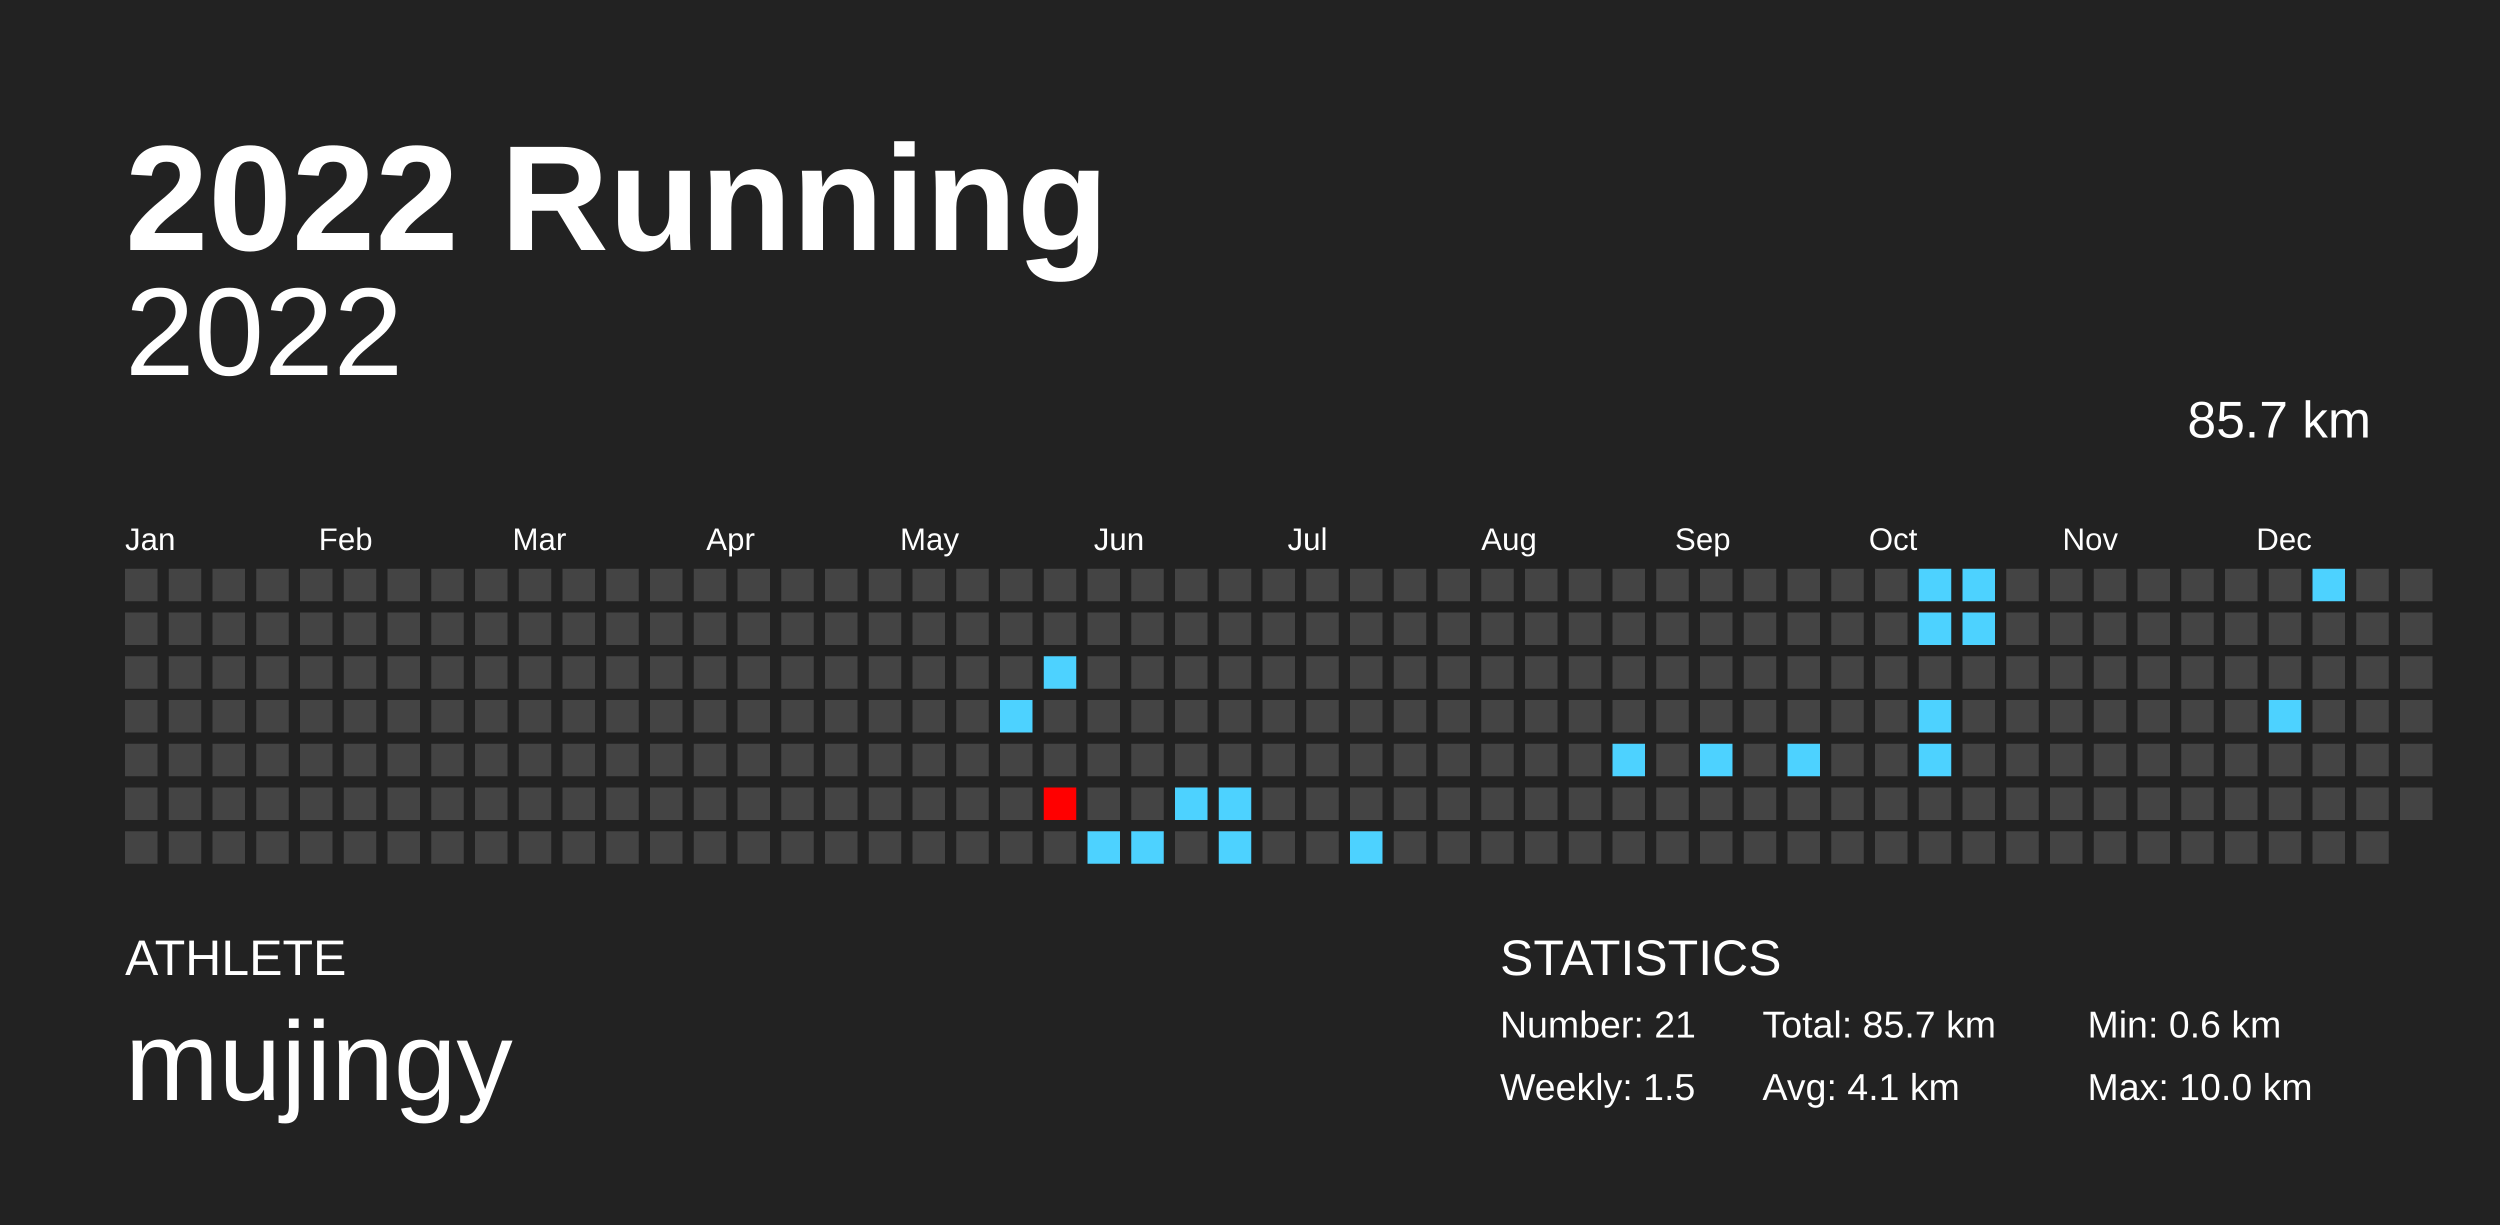
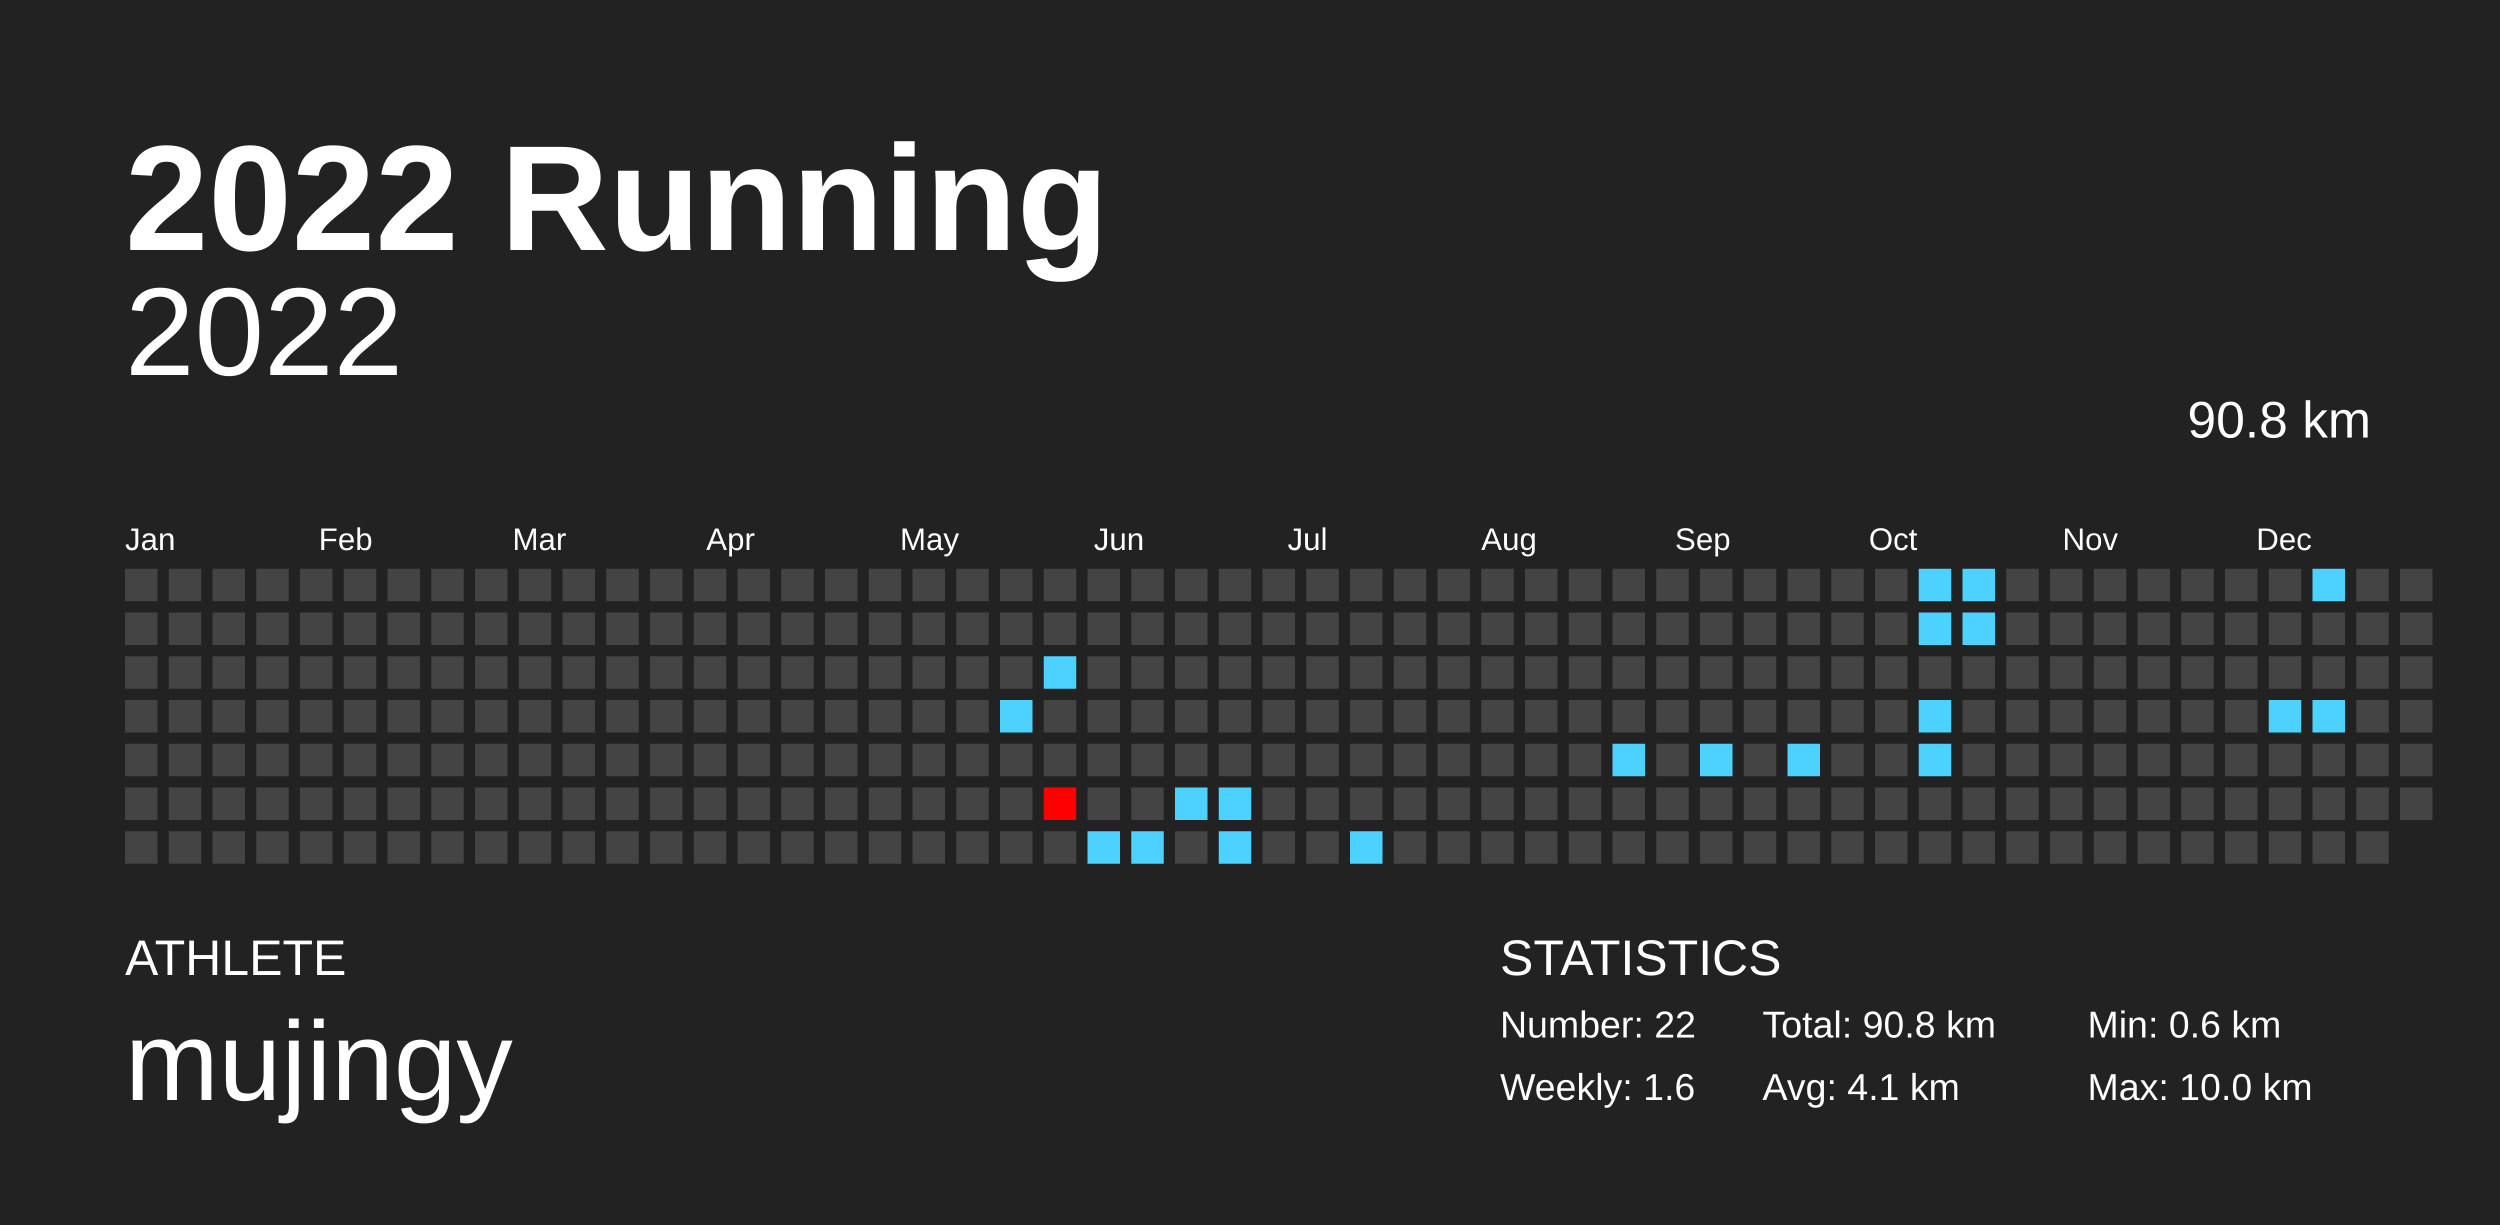
<svg xmlns="http://www.w3.org/2000/svg" baseProfile="full" height="98mm" version="1.1" viewBox="0,0,200,98" width="200mm">
  <defs />
  <rect fill="#222222" height="98" width="200" x="0" y="0" />
  <text fill="#FFFFFF" style="font-size:12px; font-family:Arial; font-weight:bold;" x="10" y="20">2022 Running</text>
  <text fill="#FFFFFF" style="font-size:4px; font-family:Arial" x="10" y="78">ATHLETE</text>
  <text fill="#FFFFFF" style="font-size:9px; font-family:Arial" x="10" y="88">mujingy</text>
  <text fill="#FFFFFF" style="font-size:4px; font-family:Arial" x="120" y="78">STATISTICS</text>
-   <text fill="#FFFFFF" style="font-size:3px; font-family:Arial" x="120" y="83">Number: 21</text>
-   <text fill="#FFFFFF" style="font-size:3px; font-family:Arial" x="120" y="88">Weekly: 1.5</text>
-   <text fill="#FFFFFF" style="font-size:3px; font-family:Arial" x="141" y="83">Total: 85.7 km</text>
+   <text fill="#FFFFFF" style="font-size:3px; font-family:Arial" x="120" y="83">Number: 22</text>
+   <text fill="#FFFFFF" style="font-size:3px; font-family:Arial" x="120" y="88">Weekly: 1.6</text>
+   <text fill="#FFFFFF" style="font-size:3px; font-family:Arial" x="141" y="83">Total: 90.8 km</text>
  <text fill="#FFFFFF" style="font-size:3px; font-family:Arial" x="141" y="88">Avg: 4.1 km</text>
  <text fill="#FFFFFF" style="font-size:3px; font-family:Arial" x="167" y="83">Min: 0.6 km</text>
  <text fill="#FFFFFF" style="font-size:3px; font-family:Arial" x="167" y="88">Max: 10.0 km</text>
  <text alignment-baseline="hanging" fill="#FFFFFF" style="font-size:10.0px; font-family:Arial;" x="10" y="30">2022</text>
-   <text alignment-baseline="hanging" fill="#FFFFFF" style="font-size:4.125px; font-family:Arial;" x="175" y="35">85.7 km</text>
+   <text alignment-baseline="hanging" fill="#FFFFFF" style="font-size:4.125px; font-family:Arial;" x="175" y="35">90.8 km</text>
  <text fill="#FFFFFF" style="font-size:2.5px; font-family:Arial" x="10.0" y="44">Jan</text>
  <text fill="#FFFFFF" style="font-size:2.5px; font-family:Arial" x="25.5" y="44">Feb</text>
  <text fill="#FFFFFF" style="font-size:2.5px; font-family:Arial" x="41.0" y="44">Mar</text>
  <text fill="#FFFFFF" style="font-size:2.5px; font-family:Arial" x="56.5" y="44">Apr</text>
  <text fill="#FFFFFF" style="font-size:2.5px; font-family:Arial" x="72.0" y="44">May</text>
  <text fill="#FFFFFF" style="font-size:2.5px; font-family:Arial" x="87.5" y="44">Jun</text>
  <text fill="#FFFFFF" style="font-size:2.5px; font-family:Arial" x="103.0" y="44">Jul</text>
  <text fill="#FFFFFF" style="font-size:2.5px; font-family:Arial" x="118.5" y="44">Aug</text>
  <text fill="#FFFFFF" style="font-size:2.5px; font-family:Arial" x="134.0" y="44">Sep</text>
  <text fill="#FFFFFF" style="font-size:2.5px; font-family:Arial" x="149.5" y="44">Oct</text>
  <text fill="#FFFFFF" style="font-size:2.5px; font-family:Arial" x="165.0" y="44">Nov</text>
  <text fill="#FFFFFF" style="font-size:2.5px; font-family:Arial" x="180.5" y="44">Dec</text>
  <rect fill="#444444" height="2.6" width="2.6" x="10.0" y="45.5" />
  <rect fill="#444444" height="2.6" width="2.6" x="10.0" y="49.0" />
  <rect fill="#444444" height="2.6" width="2.6" x="10.0" y="52.5" />
  <rect fill="#444444" height="2.6" width="2.6" x="10.0" y="56.0" />
  <rect fill="#444444" height="2.6" width="2.6" x="10.0" y="59.5" />
  <rect fill="#444444" height="2.6" width="2.6" x="10.0" y="63.0" />
  <rect fill="#444444" height="2.6" width="2.6" x="10.0" y="66.5" />
  <rect fill="#444444" height="2.6" width="2.6" x="13.5" y="45.5" />
  <rect fill="#444444" height="2.6" width="2.6" x="13.5" y="49.0" />
  <rect fill="#444444" height="2.6" width="2.6" x="13.5" y="52.5" />
  <rect fill="#444444" height="2.6" width="2.6" x="13.5" y="56.0" />
  <rect fill="#444444" height="2.6" width="2.6" x="13.5" y="59.5" />
  <rect fill="#444444" height="2.6" width="2.6" x="13.5" y="63.0" />
  <rect fill="#444444" height="2.6" width="2.6" x="13.5" y="66.5" />
  <rect fill="#444444" height="2.6" width="2.6" x="17.0" y="45.5" />
  <rect fill="#444444" height="2.6" width="2.6" x="17.0" y="49.0" />
  <rect fill="#444444" height="2.6" width="2.6" x="17.0" y="52.5" />
  <rect fill="#444444" height="2.6" width="2.6" x="17.0" y="56.0" />
  <rect fill="#444444" height="2.6" width="2.6" x="17.0" y="59.5" />
  <rect fill="#444444" height="2.6" width="2.6" x="17.0" y="63.0" />
  <rect fill="#444444" height="2.6" width="2.6" x="17.0" y="66.5" />
  <rect fill="#444444" height="2.6" width="2.6" x="20.5" y="45.5" />
  <rect fill="#444444" height="2.6" width="2.6" x="20.5" y="49.0" />
  <rect fill="#444444" height="2.6" width="2.6" x="20.5" y="52.5" />
  <rect fill="#444444" height="2.6" width="2.6" x="20.5" y="56.0" />
  <rect fill="#444444" height="2.6" width="2.6" x="20.5" y="59.5" />
  <rect fill="#444444" height="2.6" width="2.6" x="20.5" y="63.0" />
  <rect fill="#444444" height="2.6" width="2.6" x="20.5" y="66.5" />
  <rect fill="#444444" height="2.6" width="2.6" x="24.0" y="45.5" />
  <rect fill="#444444" height="2.6" width="2.6" x="24.0" y="49.0" />
  <rect fill="#444444" height="2.6" width="2.6" x="24.0" y="52.5" />
  <rect fill="#444444" height="2.6" width="2.6" x="24.0" y="56.0" />
  <rect fill="#444444" height="2.6" width="2.6" x="24.0" y="59.5" />
  <rect fill="#444444" height="2.6" width="2.6" x="24.0" y="63.0" />
  <rect fill="#444444" height="2.6" width="2.6" x="24.0" y="66.5" />
  <rect fill="#444444" height="2.6" width="2.6" x="27.5" y="45.5" />
  <rect fill="#444444" height="2.6" width="2.6" x="27.5" y="49.0" />
  <rect fill="#444444" height="2.6" width="2.6" x="27.5" y="52.5" />
  <rect fill="#444444" height="2.6" width="2.6" x="27.5" y="56.0" />
  <rect fill="#444444" height="2.6" width="2.6" x="27.5" y="59.5" />
  <rect fill="#444444" height="2.6" width="2.6" x="27.5" y="63.0" />
  <rect fill="#444444" height="2.6" width="2.6" x="27.5" y="66.5" />
  <rect fill="#444444" height="2.6" width="2.6" x="31.0" y="45.5" />
  <rect fill="#444444" height="2.6" width="2.6" x="31.0" y="49.0" />
  <rect fill="#444444" height="2.6" width="2.6" x="31.0" y="52.5" />
  <rect fill="#444444" height="2.6" width="2.6" x="31.0" y="56.0" />
  <rect fill="#444444" height="2.6" width="2.6" x="31.0" y="59.5" />
  <rect fill="#444444" height="2.6" width="2.6" x="31.0" y="63.0" />
  <rect fill="#444444" height="2.6" width="2.6" x="31.0" y="66.5" />
  <rect fill="#444444" height="2.6" width="2.6" x="34.5" y="45.5" />
  <rect fill="#444444" height="2.6" width="2.6" x="34.5" y="49.0" />
  <rect fill="#444444" height="2.6" width="2.6" x="34.5" y="52.5" />
  <rect fill="#444444" height="2.6" width="2.6" x="34.5" y="56.0" />
  <rect fill="#444444" height="2.6" width="2.6" x="34.5" y="59.5" />
  <rect fill="#444444" height="2.6" width="2.6" x="34.5" y="63.0" />
  <rect fill="#444444" height="2.6" width="2.6" x="34.5" y="66.5" />
  <rect fill="#444444" height="2.6" width="2.6" x="38.0" y="45.5" />
  <rect fill="#444444" height="2.6" width="2.6" x="38.0" y="49.0" />
  <rect fill="#444444" height="2.6" width="2.6" x="38.0" y="52.5" />
  <rect fill="#444444" height="2.6" width="2.6" x="38.0" y="56.0" />
  <rect fill="#444444" height="2.6" width="2.6" x="38.0" y="59.5" />
  <rect fill="#444444" height="2.6" width="2.6" x="38.0" y="63.0" />
  <rect fill="#444444" height="2.6" width="2.6" x="38.0" y="66.5" />
  <rect fill="#444444" height="2.6" width="2.6" x="41.5" y="45.5" />
  <rect fill="#444444" height="2.6" width="2.6" x="41.5" y="49.0" />
  <rect fill="#444444" height="2.6" width="2.6" x="41.5" y="52.5" />
  <rect fill="#444444" height="2.6" width="2.6" x="41.5" y="56.0" />
  <rect fill="#444444" height="2.6" width="2.6" x="41.5" y="59.5" />
  <rect fill="#444444" height="2.6" width="2.6" x="41.5" y="63.0" />
  <rect fill="#444444" height="2.6" width="2.6" x="41.5" y="66.5" />
  <rect fill="#444444" height="2.6" width="2.6" x="45.0" y="45.5" />
  <rect fill="#444444" height="2.6" width="2.6" x="45.0" y="49.0" />
  <rect fill="#444444" height="2.6" width="2.6" x="45.0" y="52.5" />
  <rect fill="#444444" height="2.6" width="2.6" x="45.0" y="56.0" />
  <rect fill="#444444" height="2.6" width="2.6" x="45.0" y="59.5" />
  <rect fill="#444444" height="2.6" width="2.6" x="45.0" y="63.0" />
  <rect fill="#444444" height="2.6" width="2.6" x="45.0" y="66.5" />
  <rect fill="#444444" height="2.6" width="2.6" x="48.5" y="45.5" />
  <rect fill="#444444" height="2.6" width="2.6" x="48.5" y="49.0" />
  <rect fill="#444444" height="2.6" width="2.6" x="48.5" y="52.5" />
  <rect fill="#444444" height="2.6" width="2.6" x="48.5" y="56.0" />
  <rect fill="#444444" height="2.6" width="2.6" x="48.5" y="59.5" />
  <rect fill="#444444" height="2.6" width="2.6" x="48.5" y="63.0" />
  <rect fill="#444444" height="2.6" width="2.6" x="48.5" y="66.5" />
  <rect fill="#444444" height="2.6" width="2.6" x="52.0" y="45.5" />
  <rect fill="#444444" height="2.6" width="2.6" x="52.0" y="49.0" />
  <rect fill="#444444" height="2.6" width="2.6" x="52.0" y="52.5" />
  <rect fill="#444444" height="2.6" width="2.6" x="52.0" y="56.0" />
  <rect fill="#444444" height="2.6" width="2.6" x="52.0" y="59.5" />
  <rect fill="#444444" height="2.6" width="2.6" x="52.0" y="63.0" />
  <rect fill="#444444" height="2.6" width="2.6" x="52.0" y="66.5" />
  <rect fill="#444444" height="2.6" width="2.6" x="55.5" y="45.5" />
  <rect fill="#444444" height="2.6" width="2.6" x="55.5" y="49.0" />
  <rect fill="#444444" height="2.6" width="2.6" x="55.5" y="52.5" />
  <rect fill="#444444" height="2.6" width="2.6" x="55.5" y="56.0" />
  <rect fill="#444444" height="2.6" width="2.6" x="55.5" y="59.5" />
  <rect fill="#444444" height="2.6" width="2.6" x="55.5" y="63.0" />
  <rect fill="#444444" height="2.6" width="2.6" x="55.5" y="66.5" />
  <rect fill="#444444" height="2.6" width="2.6" x="59.0" y="45.5" />
  <rect fill="#444444" height="2.6" width="2.6" x="59.0" y="49.0" />
  <rect fill="#444444" height="2.6" width="2.6" x="59.0" y="52.5" />
  <rect fill="#444444" height="2.6" width="2.6" x="59.0" y="56.0" />
  <rect fill="#444444" height="2.6" width="2.6" x="59.0" y="59.5" />
  <rect fill="#444444" height="2.6" width="2.6" x="59.0" y="63.0" />
  <rect fill="#444444" height="2.6" width="2.6" x="59.0" y="66.5" />
  <rect fill="#444444" height="2.6" width="2.6" x="62.5" y="45.5" />
  <rect fill="#444444" height="2.6" width="2.6" x="62.5" y="49.0" />
  <rect fill="#444444" height="2.6" width="2.6" x="62.5" y="52.5" />
  <rect fill="#444444" height="2.6" width="2.6" x="62.5" y="56.0" />
  <rect fill="#444444" height="2.6" width="2.6" x="62.5" y="59.5" />
  <rect fill="#444444" height="2.6" width="2.6" x="62.5" y="63.0" />
  <rect fill="#444444" height="2.6" width="2.6" x="62.5" y="66.5" />
  <rect fill="#444444" height="2.6" width="2.6" x="66.0" y="45.5" />
  <rect fill="#444444" height="2.6" width="2.6" x="66.0" y="49.0" />
  <rect fill="#444444" height="2.6" width="2.6" x="66.0" y="52.5" />
  <rect fill="#444444" height="2.6" width="2.6" x="66.0" y="56.0" />
  <rect fill="#444444" height="2.6" width="2.6" x="66.0" y="59.5" />
  <rect fill="#444444" height="2.6" width="2.6" x="66.0" y="63.0" />
  <rect fill="#444444" height="2.6" width="2.6" x="66.0" y="66.5" />
  <rect fill="#444444" height="2.6" width="2.6" x="69.5" y="45.5" />
  <rect fill="#444444" height="2.6" width="2.6" x="69.5" y="49.0" />
  <rect fill="#444444" height="2.6" width="2.6" x="69.5" y="52.5" />
  <rect fill="#444444" height="2.6" width="2.6" x="69.5" y="56.0" />
  <rect fill="#444444" height="2.6" width="2.6" x="69.5" y="59.5" />
  <rect fill="#444444" height="2.6" width="2.6" x="69.5" y="63.0" />
  <rect fill="#444444" height="2.6" width="2.6" x="69.5" y="66.5" />
  <rect fill="#444444" height="2.6" width="2.6" x="73.0" y="45.5" />
  <rect fill="#444444" height="2.6" width="2.6" x="73.0" y="49.0" />
  <rect fill="#444444" height="2.6" width="2.6" x="73.0" y="52.5" />
  <rect fill="#444444" height="2.6" width="2.6" x="73.0" y="56.0" />
  <rect fill="#444444" height="2.6" width="2.6" x="73.0" y="59.5" />
  <rect fill="#444444" height="2.6" width="2.6" x="73.0" y="63.0" />
  <rect fill="#444444" height="2.6" width="2.6" x="73.0" y="66.5" />
  <rect fill="#444444" height="2.6" width="2.6" x="76.5" y="45.5" />
  <rect fill="#444444" height="2.6" width="2.6" x="76.5" y="49.0" />
  <rect fill="#444444" height="2.6" width="2.6" x="76.5" y="52.5" />
  <rect fill="#444444" height="2.6" width="2.6" x="76.5" y="56.0" />
  <rect fill="#444444" height="2.6" width="2.6" x="76.5" y="59.5" />
  <rect fill="#444444" height="2.6" width="2.6" x="76.5" y="63.0" />
  <rect fill="#444444" height="2.6" width="2.6" x="76.5" y="66.5" />
  <rect fill="#444444" height="2.6" width="2.6" x="80.0" y="45.5" />
  <rect fill="#444444" height="2.6" width="2.6" x="80.0" y="49.0" />
  <rect fill="#444444" height="2.6" width="2.6" x="80.0" y="52.5" />
  <rect fill="#4dd2ff" height="2.6" width="2.6" x="80.0" y="56.0" />
  <rect fill="#444444" height="2.6" width="2.6" x="80.0" y="59.5" />
  <rect fill="#444444" height="2.6" width="2.6" x="80.0" y="63.0" />
  <rect fill="#444444" height="2.6" width="2.6" x="80.0" y="66.5" />
  <rect fill="#444444" height="2.6" width="2.6" x="83.5" y="45.5" />
  <rect fill="#444444" height="2.6" width="2.6" x="83.5" y="49.0" />
  <rect fill="#4dd2ff" height="2.6" width="2.6" x="83.5" y="52.5" />
  <rect fill="#444444" height="2.6" width="2.6" x="83.5" y="56.0" />
  <rect fill="#444444" height="2.6" width="2.6" x="83.5" y="59.5" />
  <rect fill="#ff0000" height="2.6" width="2.6" x="83.5" y="63.0" />
  <rect fill="#444444" height="2.6" width="2.6" x="83.5" y="66.5" />
  <rect fill="#444444" height="2.6" width="2.6" x="87.0" y="45.5" />
  <rect fill="#444444" height="2.6" width="2.6" x="87.0" y="49.0" />
  <rect fill="#444444" height="2.6" width="2.6" x="87.0" y="52.5" />
  <rect fill="#444444" height="2.6" width="2.6" x="87.0" y="56.0" />
  <rect fill="#444444" height="2.6" width="2.6" x="87.0" y="59.5" />
  <rect fill="#444444" height="2.6" width="2.6" x="87.0" y="63.0" />
  <rect fill="#4dd2ff" height="2.6" width="2.6" x="87.0" y="66.5" />
  <rect fill="#444444" height="2.6" width="2.6" x="90.5" y="45.5" />
  <rect fill="#444444" height="2.6" width="2.6" x="90.5" y="49.0" />
  <rect fill="#444444" height="2.6" width="2.6" x="90.5" y="52.5" />
  <rect fill="#444444" height="2.6" width="2.6" x="90.5" y="56.0" />
  <rect fill="#444444" height="2.6" width="2.6" x="90.5" y="59.5" />
  <rect fill="#444444" height="2.6" width="2.6" x="90.5" y="63.0" />
  <rect fill="#4dd2ff" height="2.6" width="2.6" x="90.5" y="66.5" />
  <rect fill="#444444" height="2.6" width="2.6" x="94.0" y="45.5" />
  <rect fill="#444444" height="2.6" width="2.6" x="94.0" y="49.0" />
  <rect fill="#444444" height="2.6" width="2.6" x="94.0" y="52.5" />
  <rect fill="#444444" height="2.6" width="2.6" x="94.0" y="56.0" />
  <rect fill="#444444" height="2.6" width="2.6" x="94.0" y="59.5" />
  <rect fill="#4dd2ff" height="2.6" width="2.6" x="94.0" y="63.0" />
  <rect fill="#444444" height="2.6" width="2.6" x="94.0" y="66.5" />
  <rect fill="#444444" height="2.6" width="2.6" x="97.5" y="45.5" />
  <rect fill="#444444" height="2.6" width="2.6" x="97.5" y="49.0" />
  <rect fill="#444444" height="2.6" width="2.6" x="97.5" y="52.5" />
  <rect fill="#444444" height="2.6" width="2.6" x="97.5" y="56.0" />
  <rect fill="#444444" height="2.6" width="2.6" x="97.5" y="59.5" />
  <rect fill="#4dd2ff" height="2.6" width="2.6" x="97.5" y="63.0" />
  <rect fill="#4dd2ff" height="2.6" width="2.6" x="97.5" y="66.5" />
  <rect fill="#444444" height="2.6" width="2.6" x="101.0" y="45.5" />
  <rect fill="#444444" height="2.6" width="2.6" x="101.0" y="49.0" />
  <rect fill="#444444" height="2.6" width="2.6" x="101.0" y="52.5" />
  <rect fill="#444444" height="2.6" width="2.6" x="101.0" y="56.0" />
  <rect fill="#444444" height="2.6" width="2.6" x="101.0" y="59.5" />
  <rect fill="#444444" height="2.6" width="2.6" x="101.0" y="63.0" />
  <rect fill="#444444" height="2.6" width="2.6" x="101.0" y="66.5" />
  <rect fill="#444444" height="2.6" width="2.6" x="104.5" y="45.5" />
  <rect fill="#444444" height="2.6" width="2.6" x="104.5" y="49.0" />
  <rect fill="#444444" height="2.6" width="2.6" x="104.5" y="52.5" />
  <rect fill="#444444" height="2.6" width="2.6" x="104.5" y="56.0" />
  <rect fill="#444444" height="2.6" width="2.6" x="104.5" y="59.5" />
  <rect fill="#444444" height="2.6" width="2.6" x="104.5" y="63.0" />
  <rect fill="#444444" height="2.6" width="2.6" x="104.5" y="66.5" />
  <rect fill="#444444" height="2.6" width="2.6" x="108.0" y="45.5" />
  <rect fill="#444444" height="2.6" width="2.6" x="108.0" y="49.0" />
  <rect fill="#444444" height="2.6" width="2.6" x="108.0" y="52.5" />
  <rect fill="#444444" height="2.6" width="2.6" x="108.0" y="56.0" />
  <rect fill="#444444" height="2.6" width="2.6" x="108.0" y="59.5" />
  <rect fill="#444444" height="2.6" width="2.6" x="108.0" y="63.0" />
  <rect fill="#4dd2ff" height="2.6" width="2.6" x="108.0" y="66.5" />
  <rect fill="#444444" height="2.6" width="2.6" x="111.5" y="45.5" />
  <rect fill="#444444" height="2.6" width="2.6" x="111.5" y="49.0" />
  <rect fill="#444444" height="2.6" width="2.6" x="111.5" y="52.5" />
  <rect fill="#444444" height="2.6" width="2.6" x="111.5" y="56.0" />
  <rect fill="#444444" height="2.6" width="2.6" x="111.5" y="59.5" />
  <rect fill="#444444" height="2.6" width="2.6" x="111.5" y="63.0" />
  <rect fill="#444444" height="2.6" width="2.6" x="111.5" y="66.5" />
  <rect fill="#444444" height="2.6" width="2.6" x="115.0" y="45.5" />
  <rect fill="#444444" height="2.6" width="2.6" x="115.0" y="49.0" />
  <rect fill="#444444" height="2.6" width="2.6" x="115.0" y="52.5" />
  <rect fill="#444444" height="2.6" width="2.6" x="115.0" y="56.0" />
  <rect fill="#444444" height="2.6" width="2.6" x="115.0" y="59.5" />
  <rect fill="#444444" height="2.6" width="2.6" x="115.0" y="63.0" />
  <rect fill="#444444" height="2.6" width="2.6" x="115.0" y="66.5" />
  <rect fill="#444444" height="2.6" width="2.6" x="118.5" y="45.5" />
  <rect fill="#444444" height="2.6" width="2.6" x="118.5" y="49.0" />
  <rect fill="#444444" height="2.6" width="2.6" x="118.5" y="52.5" />
  <rect fill="#444444" height="2.6" width="2.6" x="118.5" y="56.0" />
  <rect fill="#444444" height="2.6" width="2.6" x="118.5" y="59.5" />
  <rect fill="#444444" height="2.6" width="2.6" x="118.5" y="63.0" />
  <rect fill="#444444" height="2.6" width="2.6" x="118.5" y="66.5" />
  <rect fill="#444444" height="2.6" width="2.6" x="122.0" y="45.5" />
  <rect fill="#444444" height="2.6" width="2.6" x="122.0" y="49.0" />
  <rect fill="#444444" height="2.6" width="2.6" x="122.0" y="52.5" />
  <rect fill="#444444" height="2.6" width="2.6" x="122.0" y="56.0" />
  <rect fill="#444444" height="2.6" width="2.6" x="122.0" y="59.5" />
  <rect fill="#444444" height="2.6" width="2.6" x="122.0" y="63.0" />
  <rect fill="#444444" height="2.6" width="2.6" x="122.0" y="66.5" />
  <rect fill="#444444" height="2.6" width="2.6" x="125.5" y="45.5" />
  <rect fill="#444444" height="2.6" width="2.6" x="125.5" y="49.0" />
  <rect fill="#444444" height="2.6" width="2.6" x="125.5" y="52.5" />
  <rect fill="#444444" height="2.6" width="2.6" x="125.5" y="56.0" />
  <rect fill="#444444" height="2.6" width="2.6" x="125.5" y="59.5" />
  <rect fill="#444444" height="2.6" width="2.6" x="125.5" y="63.0" />
  <rect fill="#444444" height="2.6" width="2.6" x="125.5" y="66.5" />
  <rect fill="#444444" height="2.6" width="2.6" x="129.0" y="45.5" />
  <rect fill="#444444" height="2.6" width="2.6" x="129.0" y="49.0" />
  <rect fill="#444444" height="2.6" width="2.6" x="129.0" y="52.5" />
  <rect fill="#444444" height="2.6" width="2.6" x="129.0" y="56.0" />
  <rect fill="#4dd2ff" height="2.6" width="2.6" x="129.0" y="59.5" />
  <rect fill="#444444" height="2.6" width="2.6" x="129.0" y="63.0" />
  <rect fill="#444444" height="2.6" width="2.6" x="129.0" y="66.5" />
  <rect fill="#444444" height="2.6" width="2.6" x="132.5" y="45.5" />
  <rect fill="#444444" height="2.6" width="2.6" x="132.5" y="49.0" />
  <rect fill="#444444" height="2.6" width="2.6" x="132.5" y="52.5" />
  <rect fill="#444444" height="2.6" width="2.6" x="132.5" y="56.0" />
  <rect fill="#444444" height="2.6" width="2.6" x="132.5" y="59.5" />
  <rect fill="#444444" height="2.6" width="2.6" x="132.5" y="63.0" />
  <rect fill="#444444" height="2.6" width="2.6" x="132.5" y="66.5" />
  <rect fill="#444444" height="2.6" width="2.6" x="136.0" y="45.5" />
  <rect fill="#444444" height="2.6" width="2.6" x="136.0" y="49.0" />
  <rect fill="#444444" height="2.6" width="2.6" x="136.0" y="52.5" />
  <rect fill="#444444" height="2.6" width="2.6" x="136.0" y="56.0" />
  <rect fill="#4dd2ff" height="2.6" width="2.6" x="136.0" y="59.5" />
  <rect fill="#444444" height="2.6" width="2.6" x="136.0" y="63.0" />
  <rect fill="#444444" height="2.6" width="2.6" x="136.0" y="66.5" />
  <rect fill="#444444" height="2.6" width="2.6" x="139.5" y="45.5" />
  <rect fill="#444444" height="2.6" width="2.6" x="139.5" y="49.0" />
  <rect fill="#444444" height="2.6" width="2.6" x="139.5" y="52.5" />
  <rect fill="#444444" height="2.6" width="2.6" x="139.5" y="56.0" />
  <rect fill="#444444" height="2.6" width="2.6" x="139.5" y="59.5" />
  <rect fill="#444444" height="2.6" width="2.6" x="139.5" y="63.0" />
  <rect fill="#444444" height="2.6" width="2.6" x="139.5" y="66.5" />
  <rect fill="#444444" height="2.6" width="2.6" x="143.0" y="45.5" />
  <rect fill="#444444" height="2.6" width="2.6" x="143.0" y="49.0" />
  <rect fill="#444444" height="2.6" width="2.6" x="143.0" y="52.5" />
  <rect fill="#444444" height="2.6" width="2.6" x="143.0" y="56.0" />
  <rect fill="#4dd2ff" height="2.6" width="2.6" x="143.0" y="59.5" />
  <rect fill="#444444" height="2.6" width="2.6" x="143.0" y="63.0" />
  <rect fill="#444444" height="2.6" width="2.6" x="143.0" y="66.5" />
  <rect fill="#444444" height="2.6" width="2.6" x="146.5" y="45.5" />
  <rect fill="#444444" height="2.6" width="2.6" x="146.5" y="49.0" />
  <rect fill="#444444" height="2.6" width="2.6" x="146.5" y="52.5" />
  <rect fill="#444444" height="2.6" width="2.6" x="146.5" y="56.0" />
  <rect fill="#444444" height="2.6" width="2.6" x="146.5" y="59.5" />
  <rect fill="#444444" height="2.6" width="2.6" x="146.5" y="63.0" />
  <rect fill="#444444" height="2.6" width="2.6" x="146.5" y="66.5" />
  <rect fill="#444444" height="2.6" width="2.6" x="150.0" y="45.5" />
  <rect fill="#444444" height="2.6" width="2.6" x="150.0" y="49.0" />
  <rect fill="#444444" height="2.6" width="2.6" x="150.0" y="52.5" />
  <rect fill="#444444" height="2.6" width="2.6" x="150.0" y="56.0" />
  <rect fill="#444444" height="2.6" width="2.6" x="150.0" y="59.5" />
  <rect fill="#444444" height="2.6" width="2.6" x="150.0" y="63.0" />
  <rect fill="#444444" height="2.6" width="2.6" x="150.0" y="66.5" />
  <rect fill="#4dd2ff" height="2.6" width="2.6" x="153.5" y="45.5" />
  <rect fill="#4dd2ff" height="2.6" width="2.6" x="153.5" y="49.0" />
  <rect fill="#444444" height="2.6" width="2.6" x="153.5" y="52.5" />
  <rect fill="#4dd2ff" height="2.6" width="2.6" x="153.5" y="56.0" />
  <rect fill="#4dd2ff" height="2.6" width="2.6" x="153.5" y="59.5" />
  <rect fill="#444444" height="2.6" width="2.6" x="153.5" y="63.0" />
  <rect fill="#444444" height="2.6" width="2.6" x="153.5" y="66.5" />
  <rect fill="#4dd2ff" height="2.6" width="2.6" x="157.0" y="45.5" />
  <rect fill="#4dd2ff" height="2.6" width="2.6" x="157.0" y="49.0" />
  <rect fill="#444444" height="2.6" width="2.6" x="157.0" y="52.5" />
  <rect fill="#444444" height="2.6" width="2.6" x="157.0" y="56.0" />
  <rect fill="#444444" height="2.6" width="2.6" x="157.0" y="59.5" />
  <rect fill="#444444" height="2.6" width="2.6" x="157.0" y="63.0" />
  <rect fill="#444444" height="2.6" width="2.6" x="157.0" y="66.5" />
  <rect fill="#444444" height="2.6" width="2.6" x="160.5" y="45.5" />
  <rect fill="#444444" height="2.6" width="2.6" x="160.5" y="49.0" />
  <rect fill="#444444" height="2.6" width="2.6" x="160.5" y="52.5" />
  <rect fill="#444444" height="2.6" width="2.6" x="160.5" y="56.0" />
  <rect fill="#444444" height="2.6" width="2.6" x="160.5" y="59.5" />
  <rect fill="#444444" height="2.6" width="2.6" x="160.5" y="63.0" />
  <rect fill="#444444" height="2.6" width="2.6" x="160.5" y="66.5" />
  <rect fill="#444444" height="2.6" width="2.6" x="164.0" y="45.5" />
  <rect fill="#444444" height="2.6" width="2.6" x="164.0" y="49.0" />
  <rect fill="#444444" height="2.6" width="2.6" x="164.0" y="52.5" />
  <rect fill="#444444" height="2.6" width="2.6" x="164.0" y="56.0" />
  <rect fill="#444444" height="2.6" width="2.6" x="164.0" y="59.5" />
  <rect fill="#444444" height="2.6" width="2.6" x="164.0" y="63.0" />
  <rect fill="#444444" height="2.6" width="2.6" x="164.0" y="66.5" />
  <rect fill="#444444" height="2.6" width="2.6" x="167.5" y="45.5" />
  <rect fill="#444444" height="2.6" width="2.6" x="167.5" y="49.0" />
  <rect fill="#444444" height="2.6" width="2.6" x="167.5" y="52.5" />
  <rect fill="#444444" height="2.6" width="2.6" x="167.5" y="56.0" />
  <rect fill="#444444" height="2.6" width="2.6" x="167.5" y="59.5" />
  <rect fill="#444444" height="2.6" width="2.6" x="167.5" y="63.0" />
  <rect fill="#444444" height="2.6" width="2.6" x="167.5" y="66.5" />
  <rect fill="#444444" height="2.6" width="2.6" x="171.0" y="45.5" />
  <rect fill="#444444" height="2.6" width="2.6" x="171.0" y="49.0" />
  <rect fill="#444444" height="2.6" width="2.6" x="171.0" y="52.5" />
  <rect fill="#444444" height="2.6" width="2.6" x="171.0" y="56.0" />
  <rect fill="#444444" height="2.6" width="2.6" x="171.0" y="59.5" />
  <rect fill="#444444" height="2.6" width="2.6" x="171.0" y="63.0" />
  <rect fill="#444444" height="2.6" width="2.6" x="171.0" y="66.5" />
  <rect fill="#444444" height="2.6" width="2.6" x="174.5" y="45.5" />
  <rect fill="#444444" height="2.6" width="2.6" x="174.5" y="49.0" />
  <rect fill="#444444" height="2.6" width="2.6" x="174.5" y="52.5" />
  <rect fill="#444444" height="2.6" width="2.6" x="174.5" y="56.0" />
  <rect fill="#444444" height="2.6" width="2.6" x="174.5" y="59.5" />
  <rect fill="#444444" height="2.6" width="2.6" x="174.5" y="63.0" />
  <rect fill="#444444" height="2.6" width="2.6" x="174.5" y="66.5" />
  <rect fill="#444444" height="2.6" width="2.6" x="178.0" y="45.5" />
  <rect fill="#444444" height="2.6" width="2.6" x="178.0" y="49.0" />
  <rect fill="#444444" height="2.6" width="2.6" x="178.0" y="52.5" />
  <rect fill="#444444" height="2.6" width="2.6" x="178.0" y="56.0" />
  <rect fill="#444444" height="2.6" width="2.6" x="178.0" y="59.5" />
  <rect fill="#444444" height="2.6" width="2.6" x="178.0" y="63.0" />
  <rect fill="#444444" height="2.6" width="2.6" x="178.0" y="66.5" />
  <rect fill="#444444" height="2.6" width="2.6" x="181.5" y="45.5" />
  <rect fill="#444444" height="2.6" width="2.6" x="181.5" y="49.0" />
  <rect fill="#444444" height="2.6" width="2.6" x="181.5" y="52.5" />
  <rect fill="#4dd2ff" height="2.6" width="2.6" x="181.5" y="56.0" />
  <rect fill="#444444" height="2.6" width="2.6" x="181.5" y="59.5" />
  <rect fill="#444444" height="2.6" width="2.6" x="181.5" y="63.0" />
  <rect fill="#444444" height="2.6" width="2.6" x="181.5" y="66.5" />
  <rect fill="#4dd2ff" height="2.6" width="2.6" x="185.0" y="45.5" />
  <rect fill="#444444" height="2.6" width="2.6" x="185.0" y="49.0" />
  <rect fill="#444444" height="2.6" width="2.6" x="185.0" y="52.5" />
-   <rect fill="#444444" height="2.6" width="2.6" x="185.0" y="56.0" />
+   <rect fill="#4dd2ff" height="2.6" width="2.6" x="185.0" y="56.0" />
  <rect fill="#444444" height="2.6" width="2.6" x="185.0" y="59.5" />
  <rect fill="#444444" height="2.6" width="2.6" x="185.0" y="63.0" />
  <rect fill="#444444" height="2.6" width="2.6" x="185.0" y="66.5" />
  <rect fill="#444444" height="2.6" width="2.6" x="188.5" y="45.5" />
  <rect fill="#444444" height="2.6" width="2.6" x="188.5" y="49.0" />
  <rect fill="#444444" height="2.6" width="2.6" x="188.5" y="52.5" />
  <rect fill="#444444" height="2.6" width="2.6" x="188.5" y="56.0" />
  <rect fill="#444444" height="2.6" width="2.6" x="188.5" y="59.5" />
  <rect fill="#444444" height="2.6" width="2.6" x="188.5" y="63.0" />
  <rect fill="#444444" height="2.6" width="2.6" x="188.5" y="66.5" />
  <rect fill="#444444" height="2.6" width="2.6" x="192.0" y="45.5" />
  <rect fill="#444444" height="2.6" width="2.6" x="192.0" y="49.0" />
  <rect fill="#444444" height="2.6" width="2.6" x="192.0" y="52.5" />
  <rect fill="#444444" height="2.6" width="2.6" x="192.0" y="56.0" />
  <rect fill="#444444" height="2.6" width="2.6" x="192.0" y="59.5" />
  <rect fill="#444444" height="2.6" width="2.6" x="192.0" y="63.0" />
</svg>
